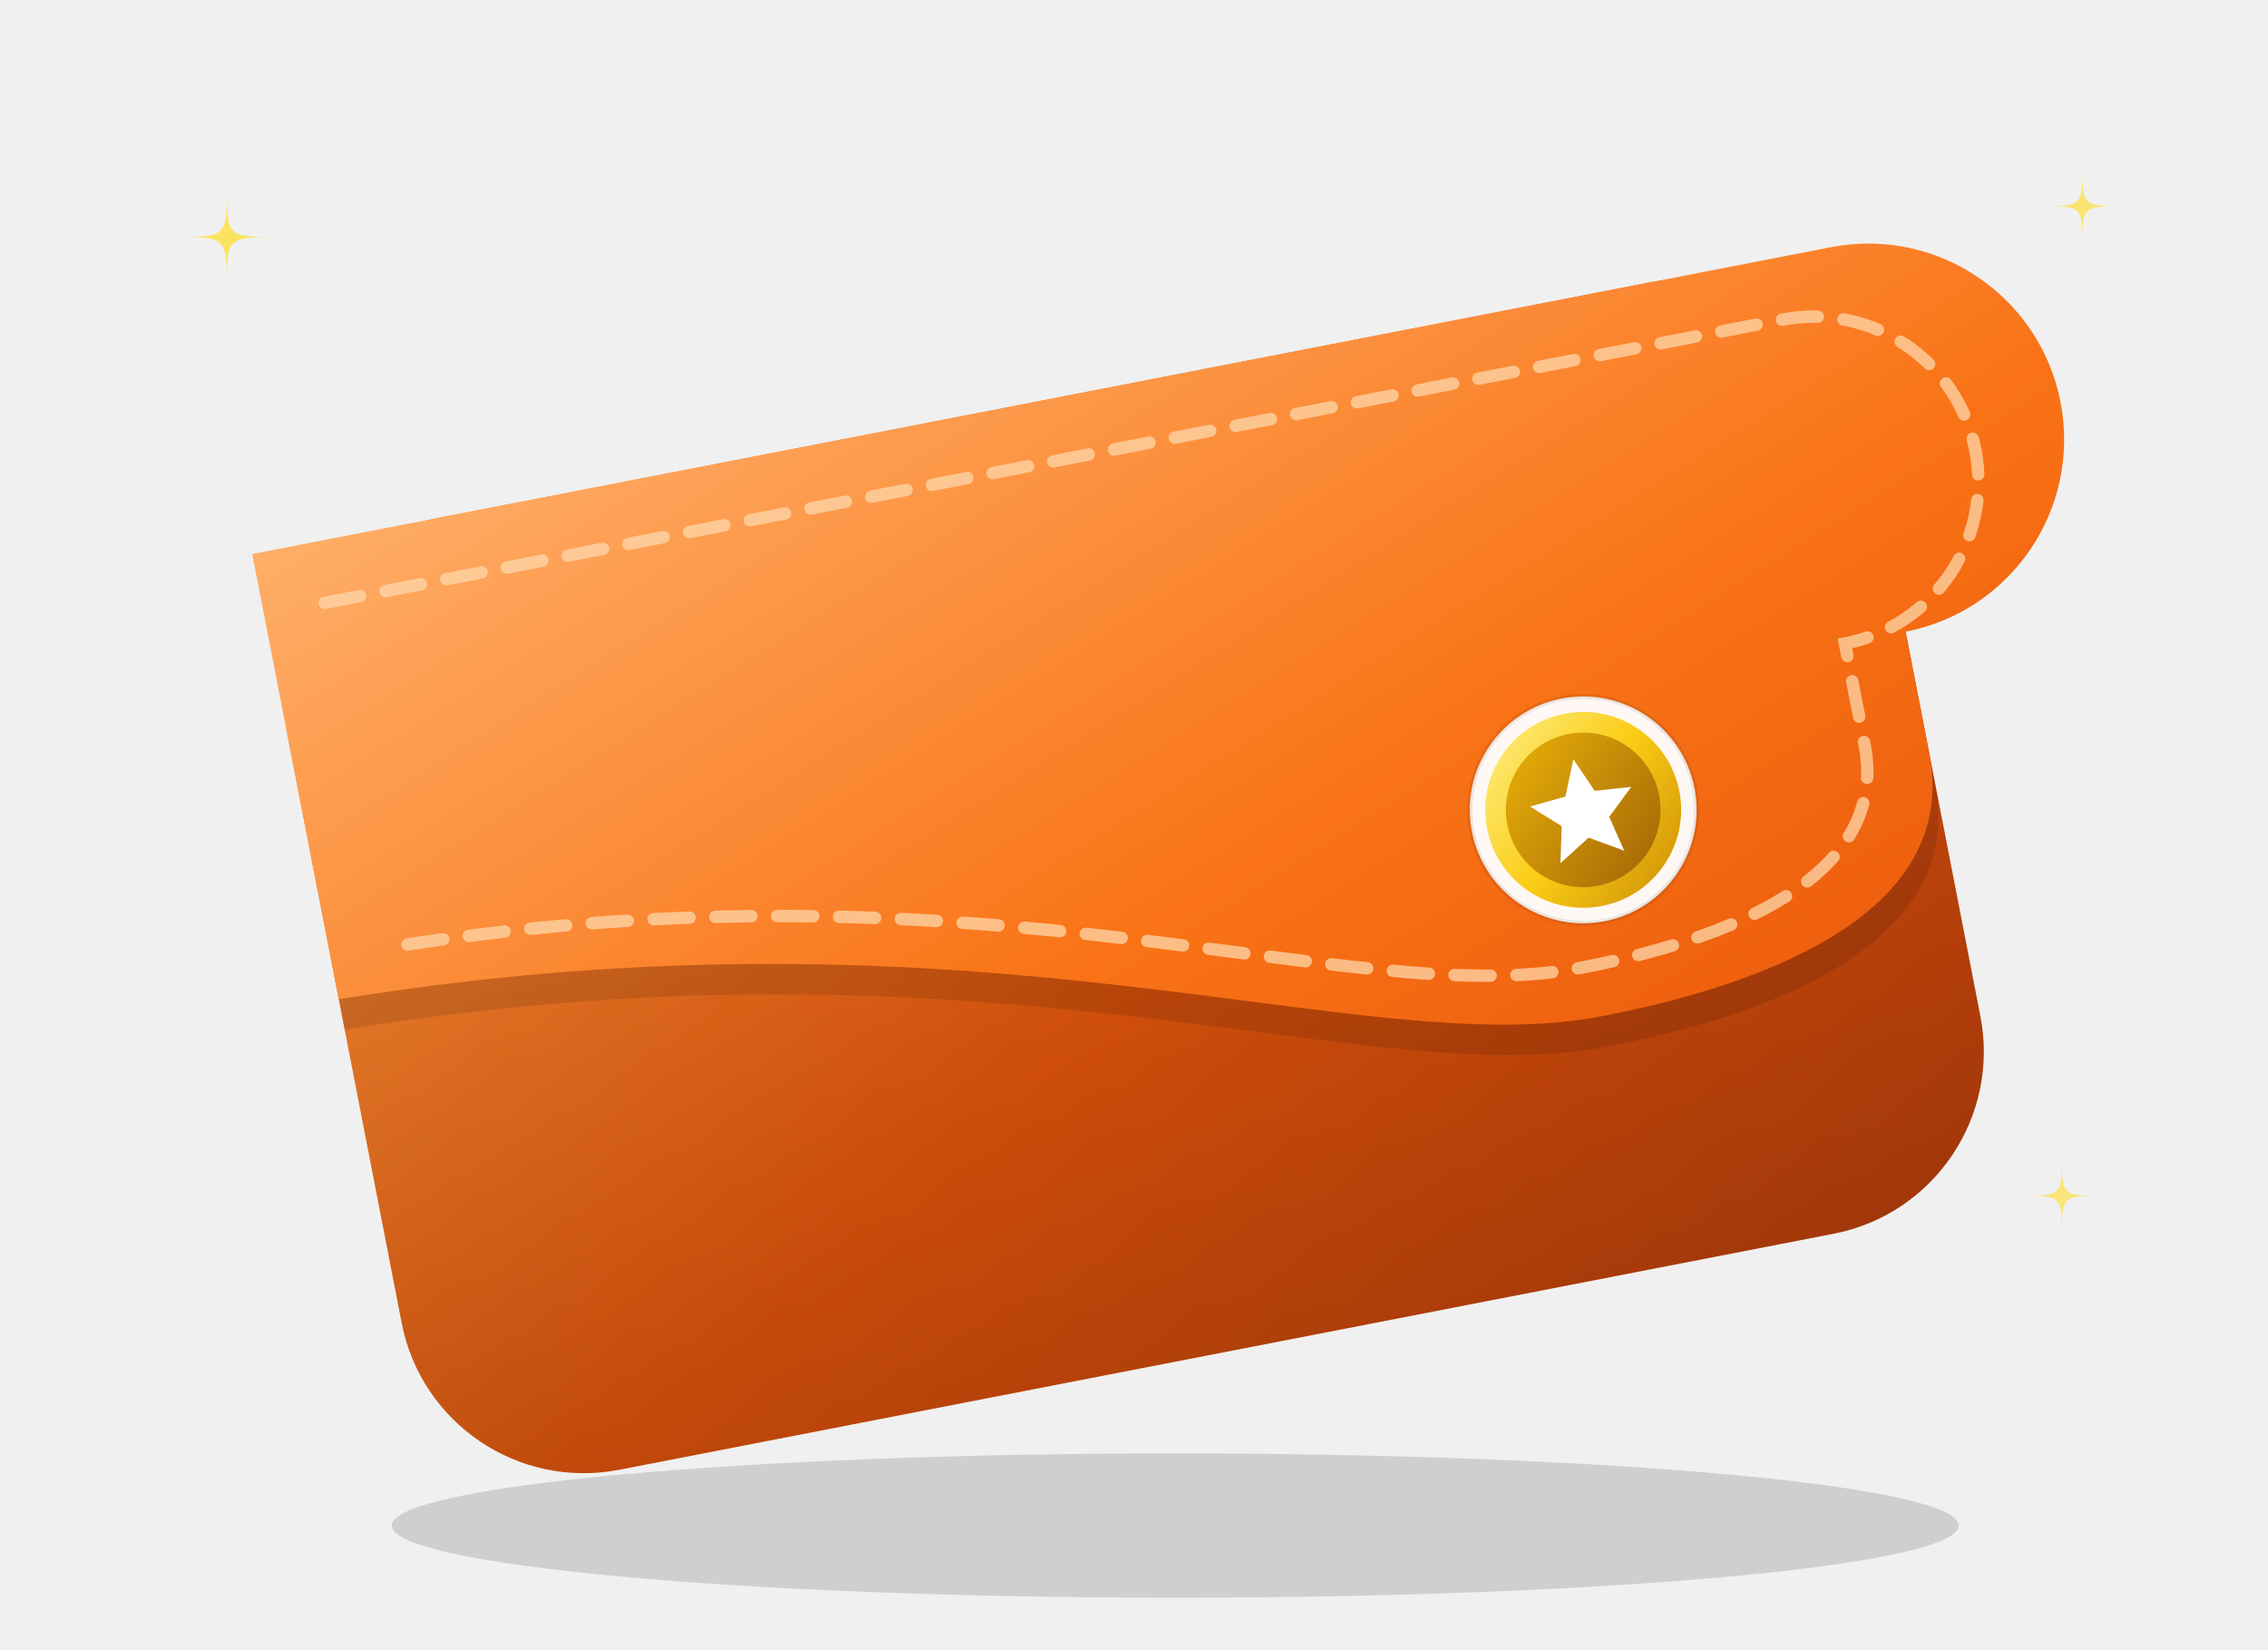
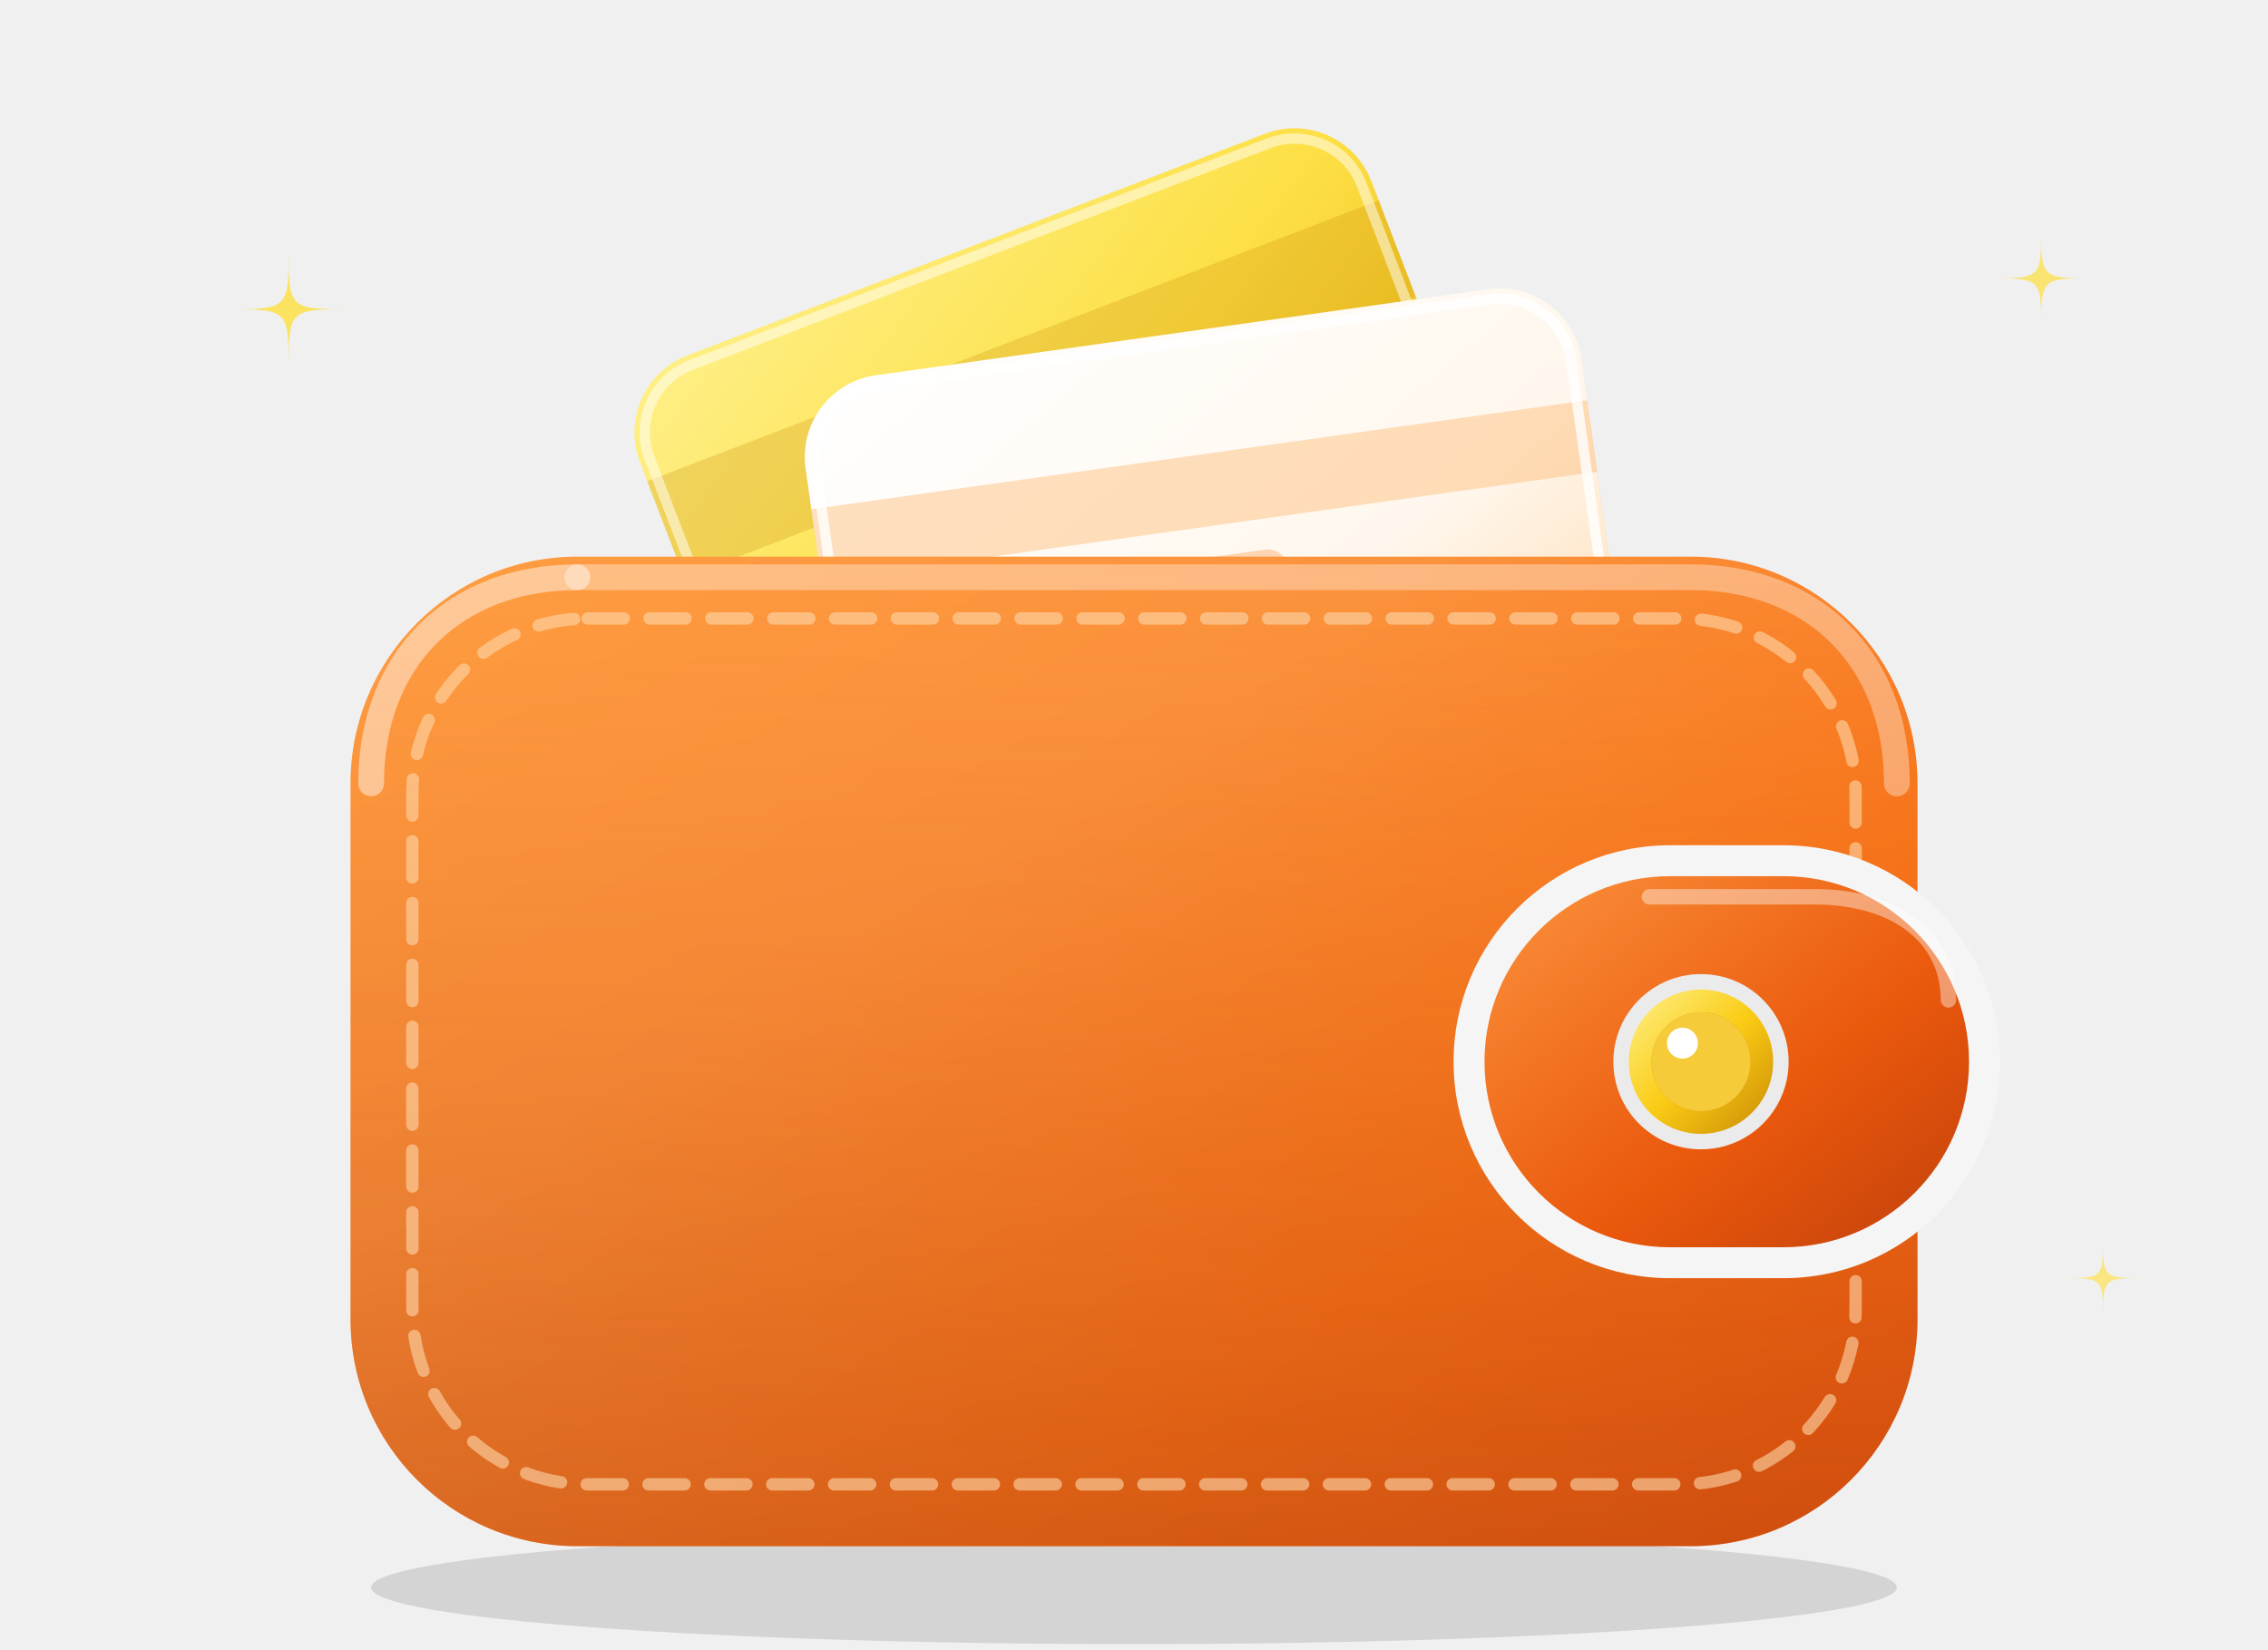
<svg xmlns="http://www.w3.org/2000/svg" viewBox="0 0 220 160" fill="none">
  <defs>
-     <linearGradient id="walletSunset" x1="0%" y1="0%" x2="100%" y2="100%">
+     <linearGradient id="WMaster_sunsetBody" x1="0%" y1="0%" x2="100%" y2="100%">
      <stop offset="0%" stop-color="#FF9E42" />
-       <stop offset="55%" stop-color="#EA580C" />
+       <stop offset="35%" stop-color="#FB923C" />
+       <stop offset="70%" stop-color="#F97316" />
+       <stop offset="100%" stop-color="#EA580C" />
+     </linearGradient>
+     <linearGradient id="WMaster_bodyShadow" x1="0%" y1="0%" x2="0%" y2="100%">
+       <stop offset="0%" stop-color="#EA580C" stop-opacity="0" />
+       <stop offset="100%" stop-color="#9A3412" stop-opacity="0.35" />
+     </linearGradient>
+     <linearGradient id="WMaster_cardYellowGrad" x1="0%" y1="0%" x2="100%" y2="100%">
+       <stop offset="0%" stop-color="#FEF08A" />
+       <stop offset="50%" stop-color="#FDE047" />
+       <stop offset="100%" stop-color="#EAB308" />
+     </linearGradient>
+     <linearGradient id="WMaster_cardWhiteGrad" x1="0%" y1="0%" x2="100%" y2="100%">
+       <stop offset="0%" stop-color="#FFFFFF" />
+       <stop offset="60%" stop-color="#FFF7ED" />
+       <stop offset="100%" stop-color="#FED7AA" />
+     </linearGradient>
+     <linearGradient id="WMaster_claspGrad" x1="0%" y1="0%" x2="100%" y2="100%">
+       <stop offset="0%" stop-color="#FB923C" />
+       <stop offset="60%" stop-color="#EA580C" />
      <stop offset="100%" stop-color="#C2410C" />
    </linearGradient>
-     <linearGradient id="walletFlapGrad" x1="0%" y1="0%" x2="100%" y2="100%">
-       <stop offset="0%" stop-color="#FFAE68" />
-       <stop offset="60%" stop-color="#F97316" />
-       <stop offset="100%" stop-color="#EA580C" />
-     </linearGradient>
-     <linearGradient id="metalRingGrad" x1="0%" y1="0%" x2="100%" y2="100%">
+     <linearGradient id="WMaster_goldButtonGrad" x1="0%" y1="0%" x2="100%" y2="100%">
      <stop offset="0%" stop-color="#FEF08A" />
      <stop offset="50%" stop-color="#FACC15" />
      <stop offset="100%" stop-color="#CA8A04" />
    </linearGradient>
-     <linearGradient id="metalCoreGrad" x1="0%" y1="0%" x2="100%" y2="100%">
-       <stop offset="0%" stop-color="#EAB308" />
-       <stop offset="100%" stop-color="#A16207" />
-     </linearGradient>
-     <linearGradient id="walletInnerShadow" x1="0%" y1="0%" x2="0%" y2="100%">
-       <stop offset="0%" stop-color="#000000" stop-opacity="0" />
-       <stop offset="100%" stop-color="#000000" stop-opacity="0.18" />
-     </linearGradient>
  </defs>
  <g>
-     <ellipse cx="114" cy="148" rx="76" ry="7" fill="#000000" fill-opacity="0.14" />
-     <g transform="translate(110, 85) rotate(-11) translate(-110, -85)">
-       <rect x="32" y="38" width="156" height="94" rx="18" fill="url(#walletSunset)" />
-       <rect x="32" y="38" width="156" height="94" rx="18" fill="url(#walletInnerShadow)" />
-       <rect x="44" y="43" width="132" height="10" rx="5" fill="#FFFFFF" fill-opacity="0.22" />
-       <path d="M 32 38                L 188 38                A 18 18 0 0 1 188 76                L 188 88                C 188 103, 170 107, 152 107                C 128 107, 96 84, 32 82                Z" fill="url(#walletFlapGrad)" />
-       <path d="M 32 82                C 96 84, 128 107, 152 107                C 170 107, 188 103, 188 88                L 188 91                C 188 106, 170 110, 152 110                C 128 110, 96 87, 32 85                Z" fill="#000000" fill-opacity="0.12" />
-       <path d="M 38 44                L 182 44                A 12 12 0 0 1 182 76                L 182 86                C 182 98, 168 102, 151 102                C 128 102, 97 80, 38 78" stroke="#FED7AA" stroke-width="1.2" stroke-dasharray="3.5 2.5" stroke-linecap="round" fill="none" opacity="0.75" />
-       <g transform="translate(154, 87)">
-         <circle cx="0" cy="0" r="11" fill="#FFFFFF" fill-opacity="0.95" />
-         <circle cx="0" cy="0" r="11" stroke="#000000" stroke-opacity="0.08" stroke-width="0.5" />
-         <circle cx="0" cy="0" r="9.5" fill="url(#metalRingGrad)" />
-         <circle cx="0" cy="0" r="7.5" fill="url(#metalCoreGrad)" />
-         <path d="M 0 -5                  L 1.45 -1.6                  L 5 -1.3                  L 2.35 1.15                  L 3.15 4.65                  L 0 2.75                  L -3.15 4.65                  L -2.35 1.15                  L -5 -1.3                  L -1.45 -1.6                  Z" fill="#FFFFFF" />
-       </g>
+     <ellipse cx="110" cy="154" rx="74" ry="5.5" fill="#000000" fill-opacity="0.12" />
+     <g transform="translate(104, 48) rotate(-21) translate(-104, -48)">
+       <rect x="66" y="22" width="76" height="48" rx="8" fill="#000000" fill-opacity="0.08" transform="translate(0, 2)" />
+       <rect x="66" y="22" width="76" height="48" rx="8" fill="url(#WMaster_cardYellowGrad)" />
+       <rect x="66" y="32" width="76" height="10" fill="#CA8A04" fill-opacity="0.25" />
+       <rect x="74" y="47" width="12" height="9" rx="2" fill="#FEF08A" />
+       <rect x="76" y="49" width="8" height="5" rx="1" fill="#CA8A04" fill-opacity="0.5" />
+       <rect x="67" y="23" width="74" height="46" rx="7" stroke="#FFFFFF" stroke-opacity="0.5" stroke-width="1" fill="none" />
    </g>
-     <path d="M 22 28              C 22 23, 22 23, 17 23              C 22 23, 22 23, 22 18              C 22 23, 22 23, 27 23              C 22 23, 22 23, 22 28 Z" fill="#FDE047" fill-opacity="0.85" />
-     <path d="M 202 24              C 202 20, 202 20, 198 20              C 202 20, 202 20, 202 16              C 202 20, 202 20, 206 20              C 202 20, 202 20, 202 24 Z" fill="#FDE047" fill-opacity="0.75" />
-     <path d="M 200 120              C 200 116, 200 116, 196 116              C 200 116, 200 116, 200 112              C 200 116, 200 116, 204 116              C 200 116, 200 116, 200 120 Z" fill="#FDE047" fill-opacity="0.7" />
+     <g transform="translate(118, 56) rotate(-8) translate(-118, -56)">
+       <rect x="80" y="32" width="76" height="48" rx="8" fill="#000000" fill-opacity="0.09" transform="translate(0, 2)" />
+       <rect x="80" y="32" width="76" height="48" rx="8" fill="url(#WMaster_cardWhiteGrad)" />
+       <rect x="80" y="44" width="76" height="7" fill="#FDBA74" fill-opacity="0.45" />
+       <rect x="80" y="54" width="45" height="4" rx="2" fill="#FB923C" fill-opacity="0.35" />
+       <rect x="88" y="62" width="11" height="8" rx="2" fill="#FDE047" />
+       <rect x="81" y="33" width="74" height="46" rx="7" stroke="#FFFFFF" stroke-opacity="0.8" stroke-width="1" fill="none" />
+     </g>
+     <g>
+       <rect x="34" y="54" width="152" height="96" rx="22" fill="url(#WMaster_sunsetBody)" />
+       <rect x="34" y="54" width="152" height="96" rx="22" fill="url(#WMaster_bodyShadow)" />
+       <path d="M 56 56 L 164 56 C 176 56, 184 64, 184 76" stroke="#FFFFFF" stroke-width="2.5" stroke-linecap="round" stroke-opacity="0.35" fill="none" />
+       <path d="M 36 76 C 36 64, 44 56, 56 56" stroke="#FFFFFF" stroke-width="2.5" stroke-linecap="round" stroke-opacity="0.45" fill="none" />
+       <rect x="40" y="60" width="140" height="84" rx="17" stroke="#FED7AA" stroke-width="1.2" stroke-dasharray="3.5 2.5" stroke-linecap="round" stroke-opacity="0.6" fill="none" />
+     </g>
+     <g>
+       <rect x="141" y="82" width="53" height="42" rx="21" fill="#FFFFFF" />
+       <rect x="141" y="82" width="53" height="42" rx="21" fill="#000000" fill-opacity="0.04" />
+       <rect x="144" y="85" width="47" height="36" rx="18" fill="url(#WMaster_claspGrad)" />
+       <path d="M 160 87 L 176 87 C 184 87, 189 91, 189 97" stroke="#FFFFFF" stroke-width="1.5" stroke-linecap="round" stroke-opacity="0.4" fill="none" />
+       <circle cx="165" cy="103" r="8.5" fill="#FFFFFF" />
+       <circle cx="165" cy="103" r="8.5" fill="#000000" fill-opacity="0.08" />
+       <circle cx="165" cy="103" r="7" fill="url(#WMaster_goldButtonGrad)" />
+       <circle cx="165" cy="103" r="4.8" fill="#D97706" />
+       <circle cx="165" cy="103" r="4.8" fill="#FDE047" fill-opacity="0.8" />
+       <circle cx="163.2" cy="101.2" r="1.5" fill="#FFFFFF" />
+     </g>
+     <path d="M 28 36              C 28 30, 28 30, 22 30              C 28 30, 28 30, 28 24              C 28 30, 28 30, 34 30              C 28 30, 28 30, 28 36 Z" fill="#FDE047" fill-opacity="0.85" />
+     <path d="M 198 32              C 198 27, 198 27, 193 27              C 198 27, 198 27, 198 22              C 198 27, 198 27, 203 27              C 198 27, 198 27, 198 32 Z" fill="#FDE047" fill-opacity="0.75" />
+     <path d="M 204 128              C 204 124, 204 124, 200 124              C 204 124, 204 124, 204 120              C 204 124, 204 124, 208 124              C 204 124, 204 124, 204 128 Z" fill="#FDE047" fill-opacity="0.65" />
  </g>
</svg>
